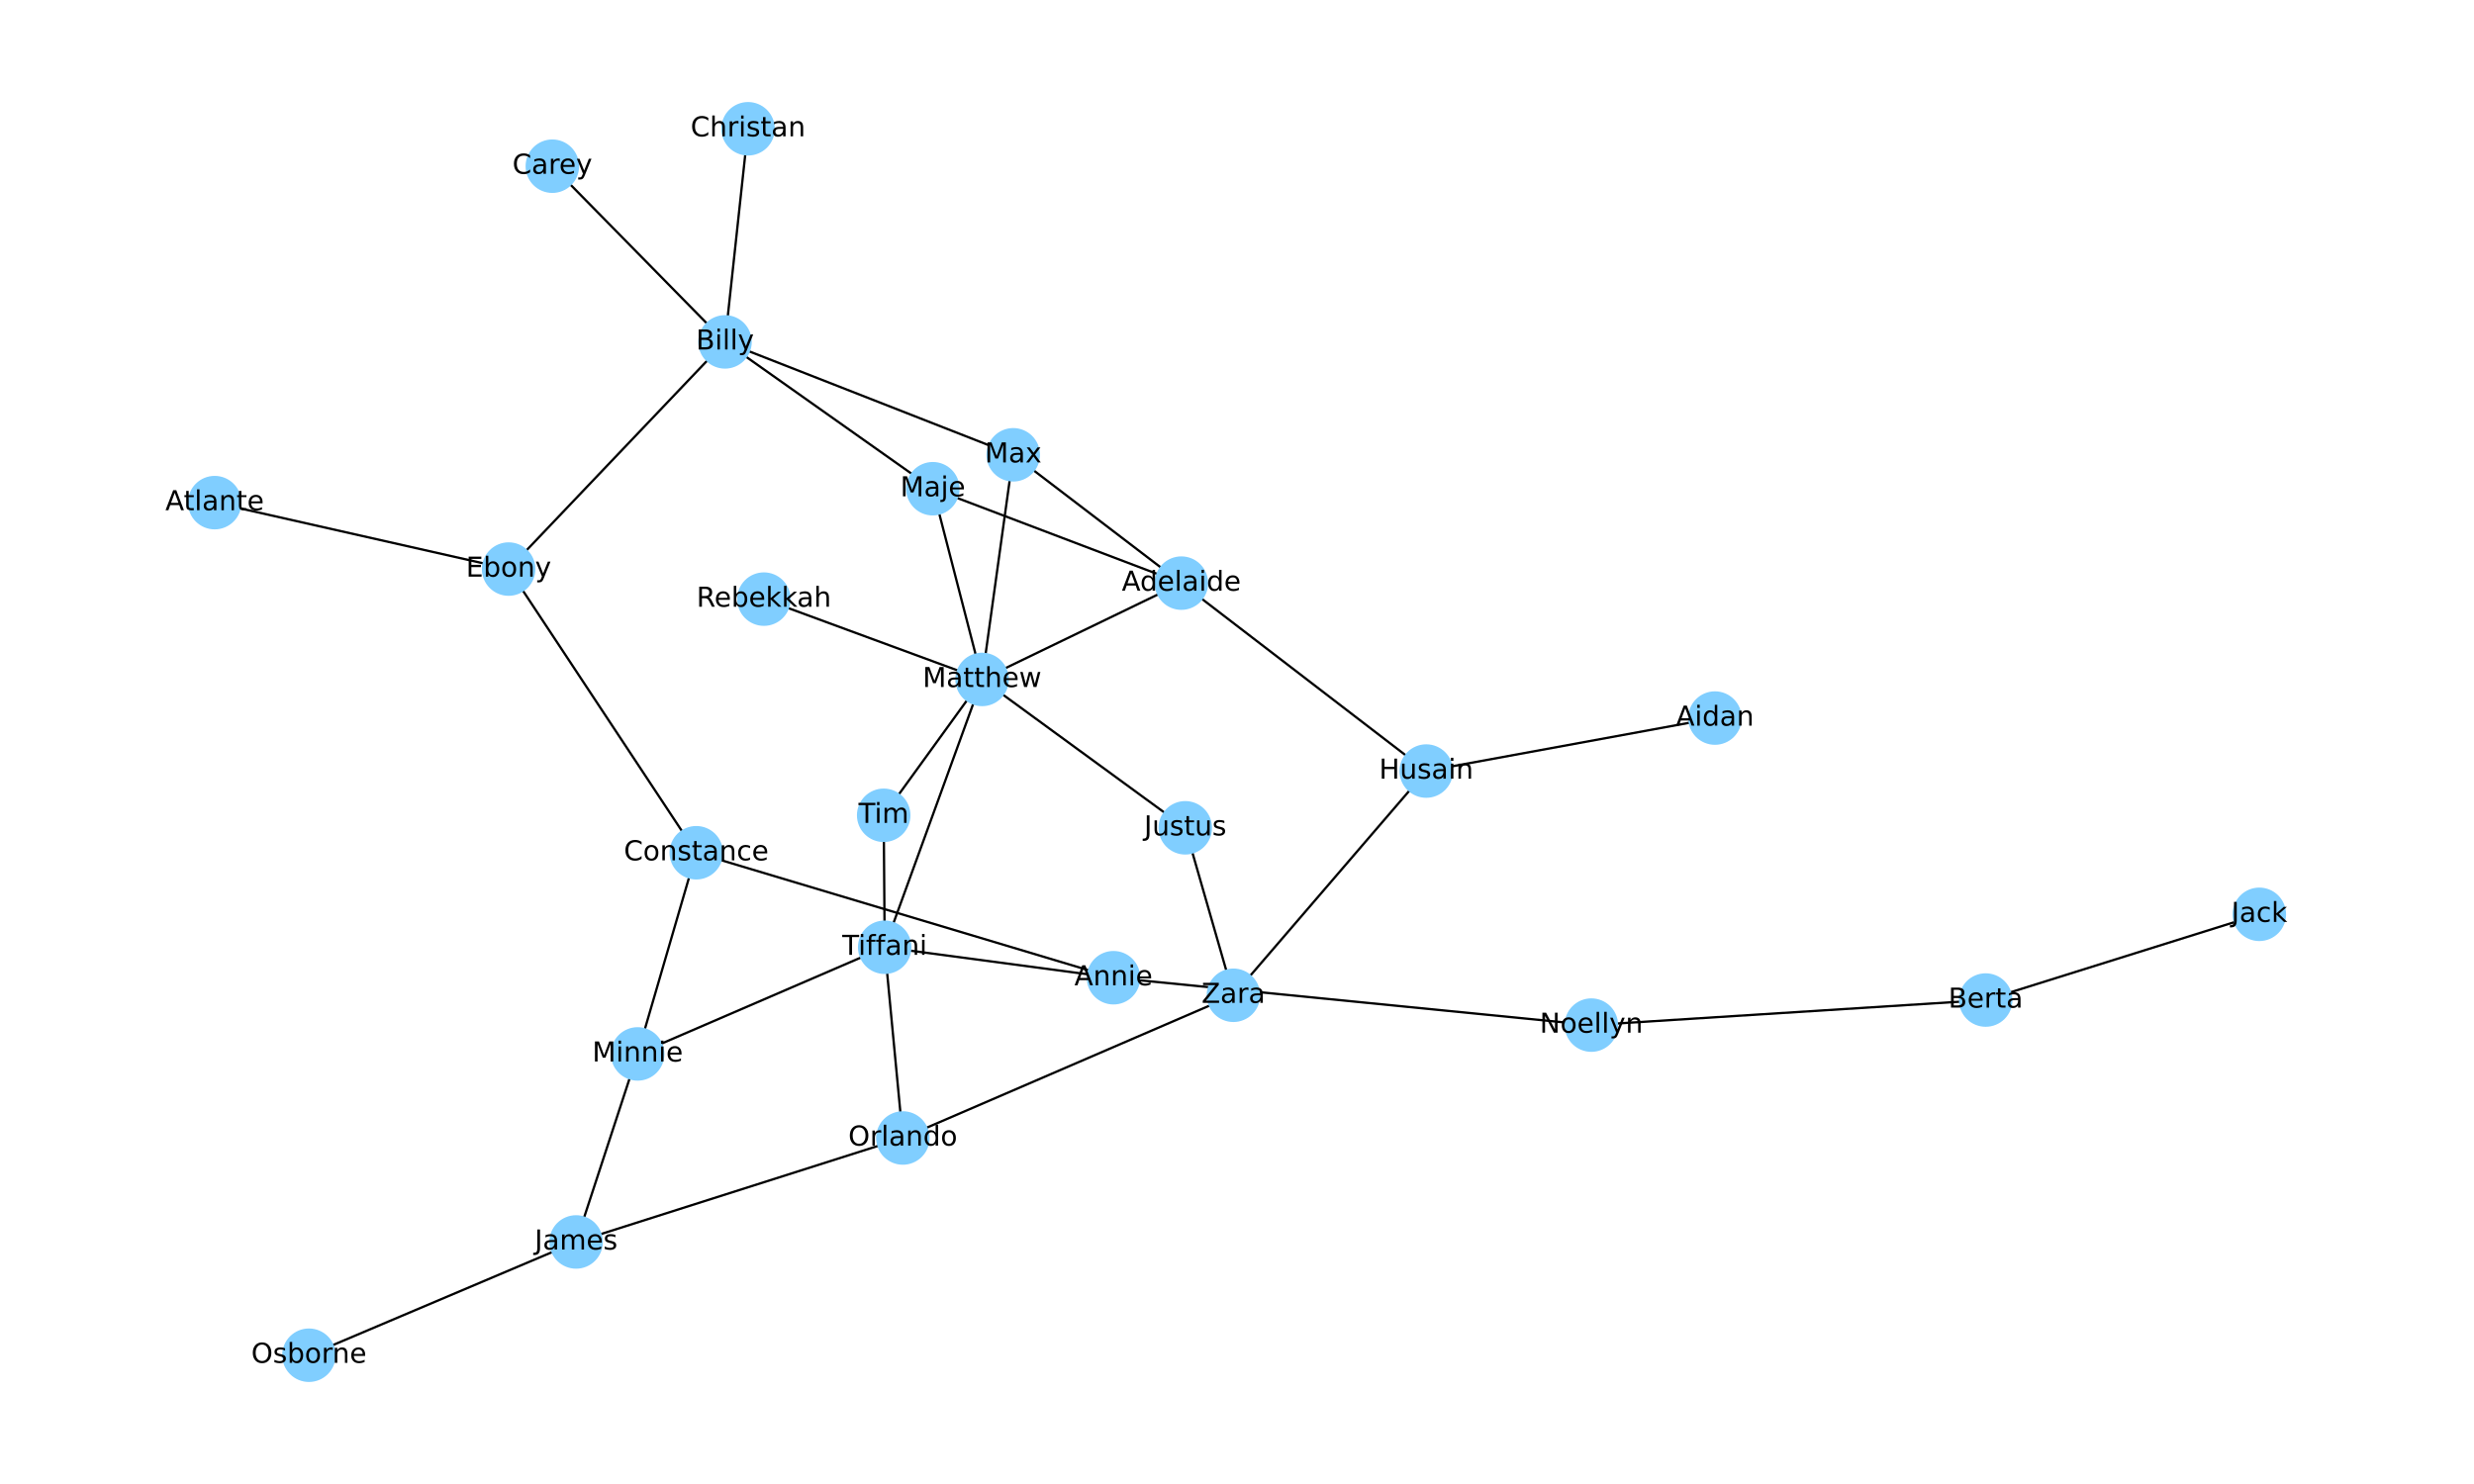
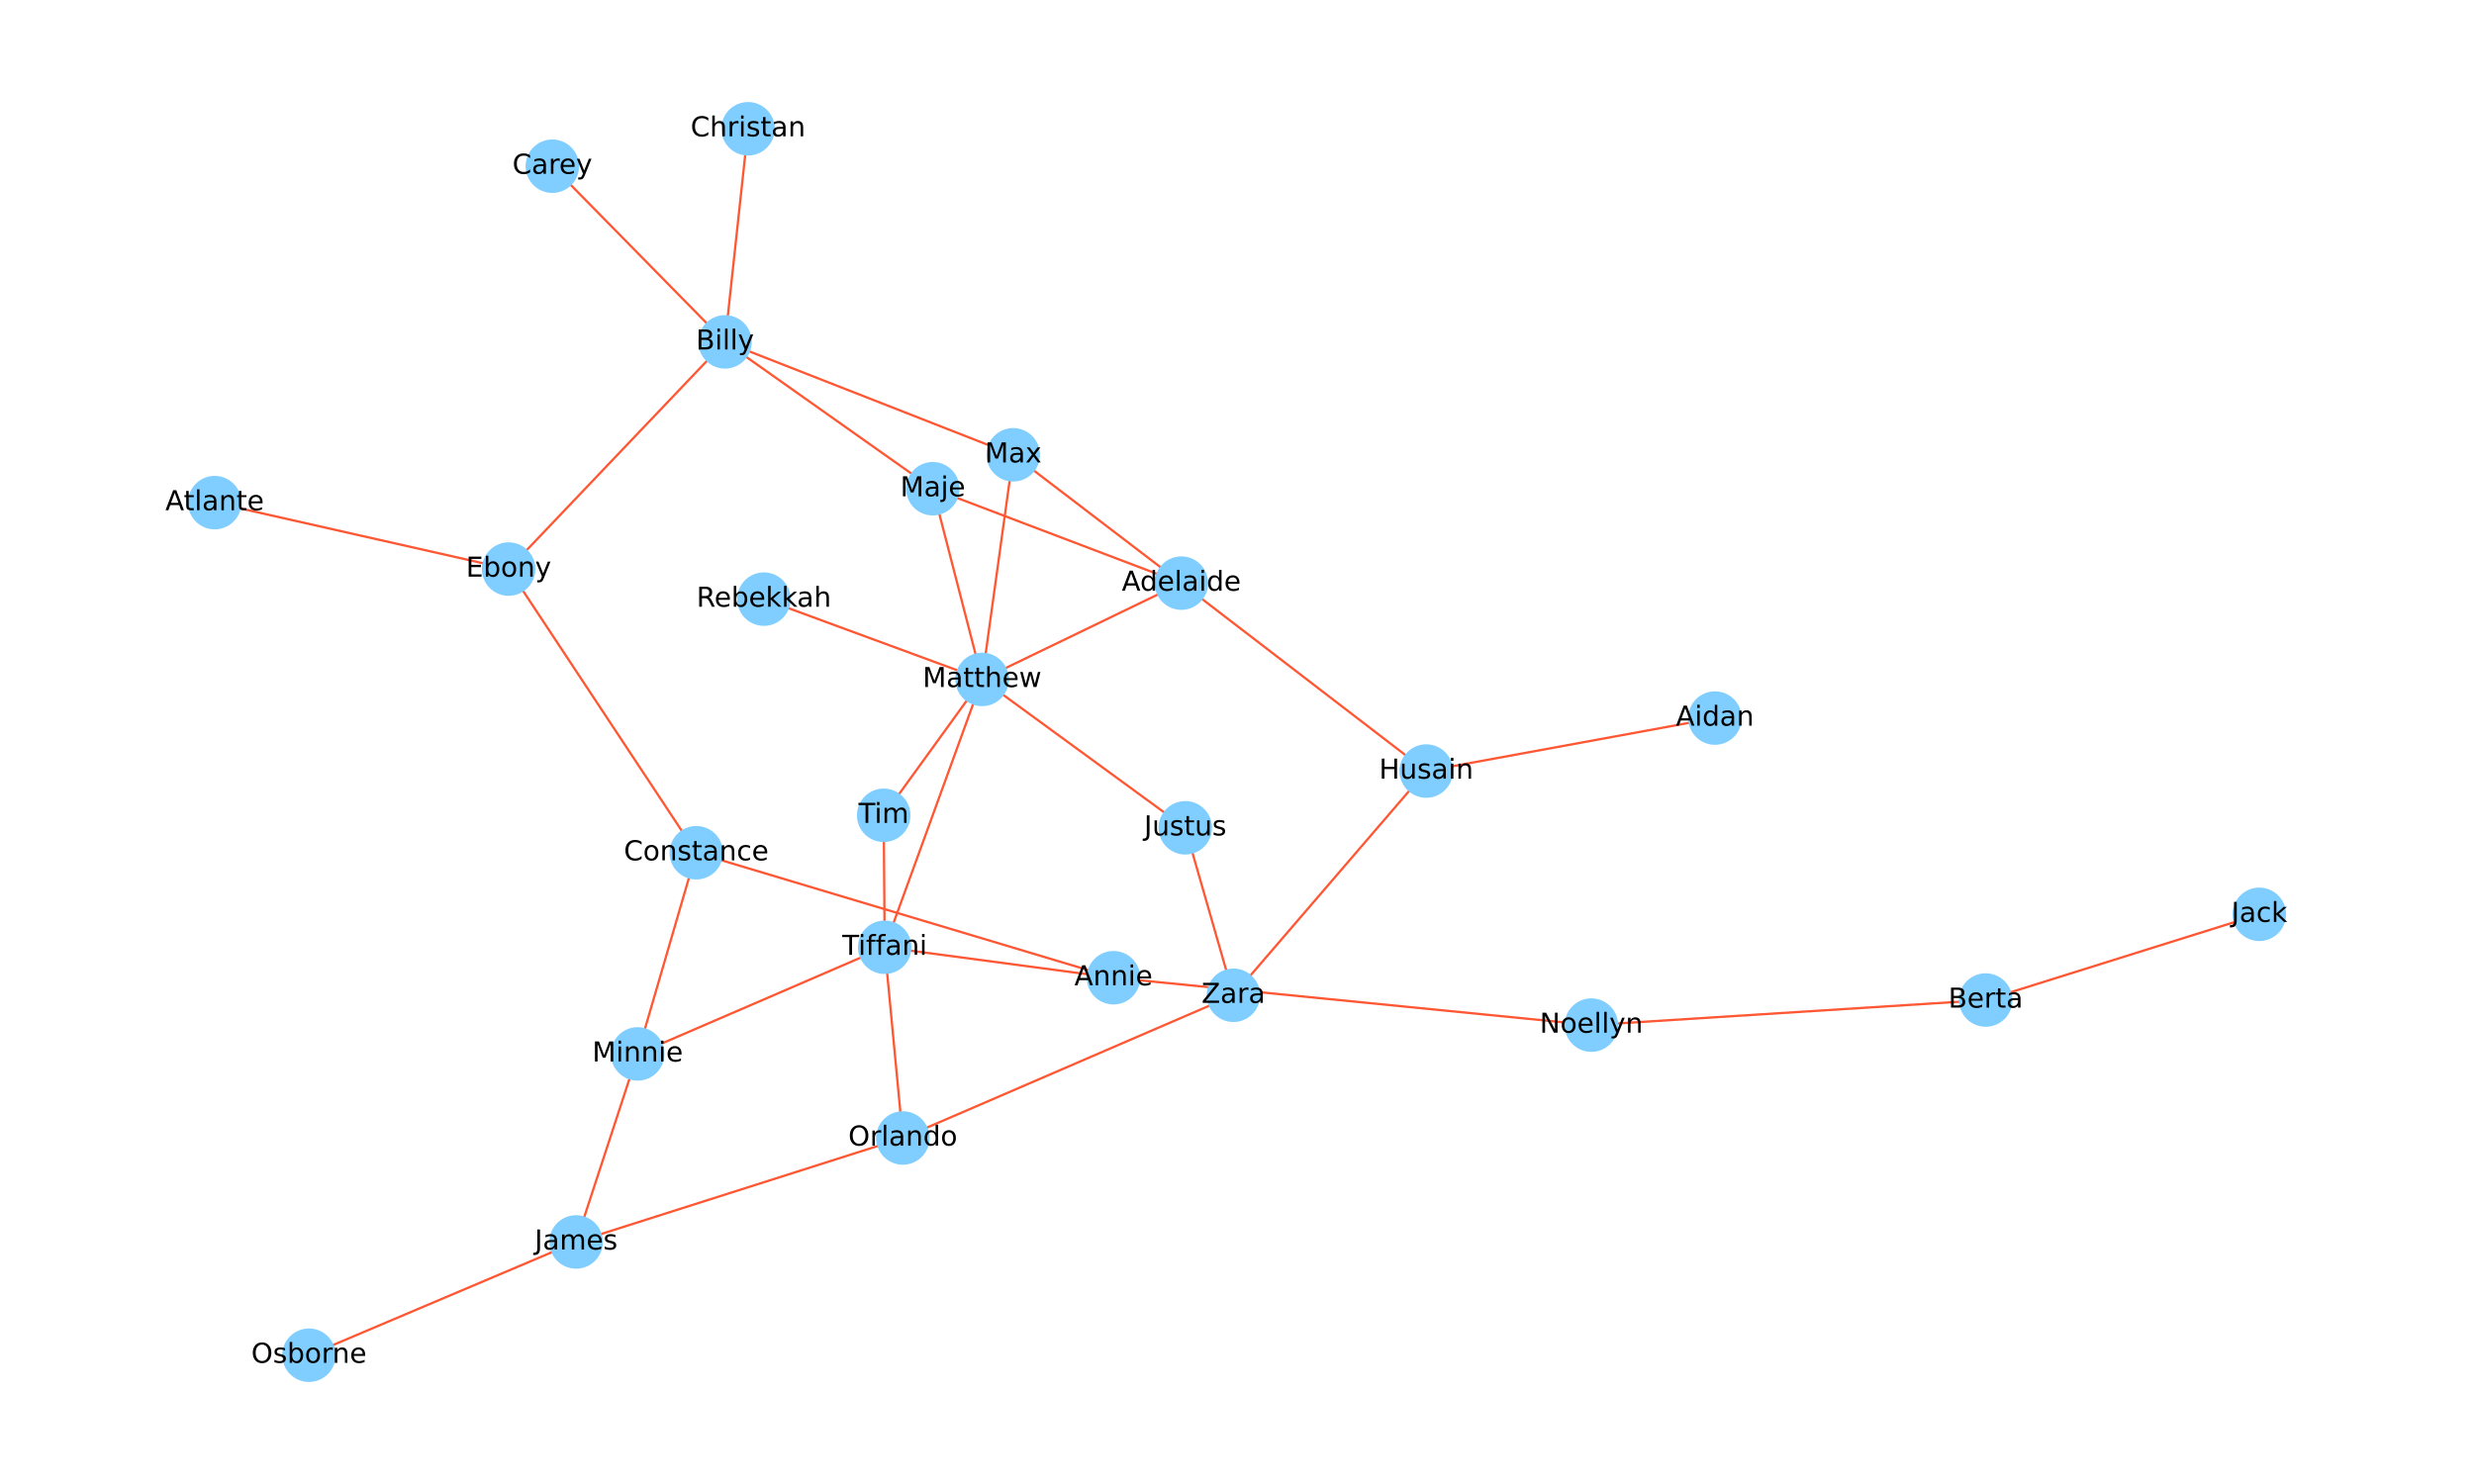
<svg xmlns="http://www.w3.org/2000/svg" xmlns:xlink="http://www.w3.org/1999/xlink" width="1080pt" height="648pt" viewBox="0 0 1080 648" version="1.1">
  <defs>
    <style type="text/css">*{stroke-linejoin: round; stroke-linecap: butt}</style>
  </defs>
  <g id="figure_1">
    <g id="patch_1">
      <path d="M 0 648  L 1080 648  L 1080 0  L 0 0  z " style="fill: #ffffff" />
    </g>
    <g id="axes_1">
      <g id="LineCollection_1">
-         <path d="M 486.083 426.929  L 694.684 447.622  " clip-path="url(#p9f06859d6e)" style="fill: none; stroke: #000000" />
-         <path d="M 486.083 426.929  L 386.208 413.627  " clip-path="url(#p9f06859d6e)" style="fill: none; stroke: #000000" />
-         <path d="M 486.083 426.929  L 303.95 372.358  " clip-path="url(#p9f06859d6e)" style="fill: none; stroke: #000000" />
-         <path d="M 428.717 296.679  L 517.425 361.47  " clip-path="url(#p9f06859d6e)" style="fill: none; stroke: #000000" />
-         <path d="M 428.717 296.679  L 442.314 198.592  " clip-path="url(#p9f06859d6e)" style="fill: none; stroke: #000000" />
-         <path d="M 428.717 296.679  L 386.208 413.627  " clip-path="url(#p9f06859d6e)" style="fill: none; stroke: #000000" />
-         <path d="M 428.717 296.679  L 385.767 356.003  " clip-path="url(#p9f06859d6e)" style="fill: none; stroke: #000000" />
-         <path d="M 428.717 296.679  L 515.709 254.625  " clip-path="url(#p9f06859d6e)" style="fill: none; stroke: #000000" />
-         <path d="M 428.717 296.679  L 333.473 261.611  " clip-path="url(#p9f06859d6e)" style="fill: none; stroke: #000000" />
-         <path d="M 428.717 296.679  L 407.21 213.405  " clip-path="url(#p9f06859d6e)" style="fill: none; stroke: #000000" />
-         <path d="M 694.684 447.622  L 866.827 436.675  " clip-path="url(#p9f06859d6e)" style="fill: none; stroke: #000000" />
-         <path d="M 442.314 198.592  L 515.709 254.625  " clip-path="url(#p9f06859d6e)" style="fill: none; stroke: #000000" />
-         <path d="M 442.314 198.592  L 316.496 149.287  " clip-path="url(#p9f06859d6e)" style="fill: none; stroke: #000000" />
-         <path d="M 538.432 434.598  L 517.425 361.47  " clip-path="url(#p9f06859d6e)" style="fill: none; stroke: #000000" />
-         <path d="M 538.432 434.598  L 622.61 336.688  " clip-path="url(#p9f06859d6e)" style="fill: none; stroke: #000000" />
-         <path d="M 538.432 434.598  L 394.123 496.914  " clip-path="url(#p9f06859d6e)" style="fill: none; stroke: #000000" />
-         <path d="M 386.208 413.627  L 385.767 356.003  " clip-path="url(#p9f06859d6e)" style="fill: none; stroke: #000000" />
-         <path d="M 386.208 413.627  L 394.123 496.914  " clip-path="url(#p9f06859d6e)" style="fill: none; stroke: #000000" />
-         <path d="M 386.208 413.627  L 278.348 460.201  " clip-path="url(#p9f06859d6e)" style="fill: none; stroke: #000000" />
-         <path d="M 93.719 219.477  L 222.039 248.49  " clip-path="url(#p9f06859d6e)" style="fill: none; stroke: #000000" />
-         <path d="M 134.866 591.769  L 251.492 542.306  " clip-path="url(#p9f06859d6e)" style="fill: none; stroke: #000000" />
-         <path d="M 326.55 56.231  L 316.496 149.287  " clip-path="url(#p9f06859d6e)" style="fill: none; stroke: #000000" />
-         <path d="M 515.709 254.625  L 407.21 213.405  " clip-path="url(#p9f06859d6e)" style="fill: none; stroke: #000000" />
-         <path d="M 515.709 254.625  L 622.61 336.688  " clip-path="url(#p9f06859d6e)" style="fill: none; stroke: #000000" />
-         <path d="M 278.348 460.201  L 303.95 372.358  " clip-path="url(#p9f06859d6e)" style="fill: none; stroke: #000000" />
-         <path d="M 278.348 460.201  L 251.492 542.306  " clip-path="url(#p9f06859d6e)" style="fill: none; stroke: #000000" />
-         <path d="M 394.123 496.914  L 251.492 542.306  " clip-path="url(#p9f06859d6e)" style="fill: none; stroke: #000000" />
-         <path d="M 316.496 149.287  L 407.21 213.405  " clip-path="url(#p9f06859d6e)" style="fill: none; stroke: #000000" />
-         <path d="M 316.496 149.287  L 241.12 72.573  " clip-path="url(#p9f06859d6e)" style="fill: none; stroke: #000000" />
-         <path d="M 316.496 149.287  L 222.039 248.49  " clip-path="url(#p9f06859d6e)" style="fill: none; stroke: #000000" />
-         <path d="M 748.643 313.551  L 622.61 336.688  " clip-path="url(#p9f06859d6e)" style="fill: none; stroke: #000000" />
-         <path d="M 866.827 436.675  L 986.281 399.246  " clip-path="url(#p9f06859d6e)" style="fill: none; stroke: #000000" />
-         <path d="M 222.039 248.49  L 303.95 372.358  " clip-path="url(#p9f06859d6e)" style="fill: none; stroke: #000000" />
+         <path d="M 486.083 426.929  L 694.684 447.622  " clip-path="url(#p411c00deea)" style="fill: none; stroke: #ff5733" />
+         <path d="M 486.083 426.929  L 386.208 413.627  " clip-path="url(#p411c00deea)" style="fill: none; stroke: #ff5733" />
+         <path d="M 486.083 426.929  L 303.95 372.358  " clip-path="url(#p411c00deea)" style="fill: none; stroke: #ff5733" />
+         <path d="M 428.717 296.679  L 517.425 361.47  " clip-path="url(#p411c00deea)" style="fill: none; stroke: #ff5733" />
+         <path d="M 428.717 296.679  L 442.314 198.592  " clip-path="url(#p411c00deea)" style="fill: none; stroke: #ff5733" />
+         <path d="M 428.717 296.679  L 386.208 413.627  " clip-path="url(#p411c00deea)" style="fill: none; stroke: #ff5733" />
+         <path d="M 428.717 296.679  L 385.767 356.003  " clip-path="url(#p411c00deea)" style="fill: none; stroke: #ff5733" />
+         <path d="M 428.717 296.679  L 515.709 254.625  " clip-path="url(#p411c00deea)" style="fill: none; stroke: #ff5733" />
+         <path d="M 428.717 296.679  L 333.473 261.611  " clip-path="url(#p411c00deea)" style="fill: none; stroke: #ff5733" />
+         <path d="M 428.717 296.679  L 407.21 213.405  " clip-path="url(#p411c00deea)" style="fill: none; stroke: #ff5733" />
+         <path d="M 694.684 447.622  L 866.827 436.675  " clip-path="url(#p411c00deea)" style="fill: none; stroke: #ff5733" />
+         <path d="M 442.314 198.592  L 515.709 254.625  " clip-path="url(#p411c00deea)" style="fill: none; stroke: #ff5733" />
+         <path d="M 442.314 198.592  L 316.496 149.287  " clip-path="url(#p411c00deea)" style="fill: none; stroke: #ff5733" />
+         <path d="M 538.432 434.598  L 517.425 361.47  " clip-path="url(#p411c00deea)" style="fill: none; stroke: #ff5733" />
+         <path d="M 538.432 434.598  L 622.61 336.688  " clip-path="url(#p411c00deea)" style="fill: none; stroke: #ff5733" />
+         <path d="M 538.432 434.598  L 394.123 496.914  " clip-path="url(#p411c00deea)" style="fill: none; stroke: #ff5733" />
+         <path d="M 386.208 413.627  L 385.767 356.003  " clip-path="url(#p411c00deea)" style="fill: none; stroke: #ff5733" />
+         <path d="M 386.208 413.627  L 394.123 496.914  " clip-path="url(#p411c00deea)" style="fill: none; stroke: #ff5733" />
+         <path d="M 386.208 413.627  L 278.348 460.201  " clip-path="url(#p411c00deea)" style="fill: none; stroke: #ff5733" />
+         <path d="M 93.719 219.477  L 222.039 248.49  " clip-path="url(#p411c00deea)" style="fill: none; stroke: #ff5733" />
+         <path d="M 134.866 591.769  L 251.492 542.306  " clip-path="url(#p411c00deea)" style="fill: none; stroke: #ff5733" />
+         <path d="M 326.55 56.231  L 316.496 149.287  " clip-path="url(#p411c00deea)" style="fill: none; stroke: #ff5733" />
+         <path d="M 515.709 254.625  L 407.21 213.405  " clip-path="url(#p411c00deea)" style="fill: none; stroke: #ff5733" />
+         <path d="M 515.709 254.625  L 622.61 336.688  " clip-path="url(#p411c00deea)" style="fill: none; stroke: #ff5733" />
+         <path d="M 278.348 460.201  L 303.95 372.358  " clip-path="url(#p411c00deea)" style="fill: none; stroke: #ff5733" />
+         <path d="M 278.348 460.201  L 251.492 542.306  " clip-path="url(#p411c00deea)" style="fill: none; stroke: #ff5733" />
+         <path d="M 394.123 496.914  L 251.492 542.306  " clip-path="url(#p411c00deea)" style="fill: none; stroke: #ff5733" />
+         <path d="M 316.496 149.287  L 407.21 213.405  " clip-path="url(#p411c00deea)" style="fill: none; stroke: #ff5733" />
+         <path d="M 316.496 149.287  L 241.12 72.573  " clip-path="url(#p411c00deea)" style="fill: none; stroke: #ff5733" />
+         <path d="M 316.496 149.287  L 222.039 248.49  " clip-path="url(#p411c00deea)" style="fill: none; stroke: #ff5733" />
+         <path d="M 748.643 313.551  L 622.61 336.688  " clip-path="url(#p411c00deea)" style="fill: none; stroke: #ff5733" />
+         <path d="M 866.827 436.675  L 986.281 399.246  " clip-path="url(#p411c00deea)" style="fill: none; stroke: #ff5733" />
+         <path d="M 222.039 248.49  L 303.95 372.358  " clip-path="url(#p411c00deea)" style="fill: none; stroke: #ff5733" />
      </g>
      <g id="PathCollection_1">
        <defs>
-           <path id="m61be6c8028" d="M 0 11.18  C 2.965 11.18 5.809 10.002 7.906 7.906  C 10.002 5.809 11.18 2.965 11.18 0  C 11.18 -2.965 10.002 -5.809 7.906 -7.906  C 5.809 -10.002 2.965 -11.18 0 -11.18  C -2.965 -11.18 -5.809 -10.002 -7.906 -7.906  C -10.002 -5.809 -11.18 -2.965 -11.18 0  C -11.18 2.965 -10.002 5.809 -7.906 7.906  C -5.809 10.002 -2.965 11.18 0 11.18  z " style="stroke: #80ceff" />
+           <path id="ma050899203" d="M 0 11.18  C 2.965 11.18 5.809 10.002 7.906 7.906  C 10.002 5.809 11.18 2.965 11.18 0  C 11.18 -2.965 10.002 -5.809 7.906 -7.906  C 5.809 -10.002 2.965 -11.18 0 -11.18  C -2.965 -11.18 -5.809 -10.002 -7.906 -7.906  C -10.002 -5.809 -11.18 -2.965 -11.18 0  C -11.18 2.965 -10.002 5.809 -7.906 7.906  C -5.809 10.002 -2.965 11.18 0 11.18  z " style="stroke: #80ceff" />
        </defs>
-         <g clip-path="url(#p9f06859d6e)">
-           <use xlink:href="#m61be6c8028" x="486.083" y="426.929" style="fill: #80ceff; stroke: #80ceff" />
-           <use xlink:href="#m61be6c8028" x="428.717" y="296.679" style="fill: #80ceff; stroke: #80ceff" />
-           <use xlink:href="#m61be6c8028" x="694.684" y="447.622" style="fill: #80ceff; stroke: #80ceff" />
-           <use xlink:href="#m61be6c8028" x="442.314" y="198.592" style="fill: #80ceff; stroke: #80ceff" />
-           <use xlink:href="#m61be6c8028" x="538.432" y="434.598" style="fill: #80ceff; stroke: #80ceff" />
-           <use xlink:href="#m61be6c8028" x="386.208" y="413.627" style="fill: #80ceff; stroke: #80ceff" />
-           <use xlink:href="#m61be6c8028" x="93.719" y="219.477" style="fill: #80ceff; stroke: #80ceff" />
-           <use xlink:href="#m61be6c8028" x="134.866" y="591.769" style="fill: #80ceff; stroke: #80ceff" />
-           <use xlink:href="#m61be6c8028" x="326.55" y="56.231" style="fill: #80ceff; stroke: #80ceff" />
-           <use xlink:href="#m61be6c8028" x="385.767" y="356.003" style="fill: #80ceff; stroke: #80ceff" />
-           <use xlink:href="#m61be6c8028" x="517.425" y="361.47" style="fill: #80ceff; stroke: #80ceff" />
-           <use xlink:href="#m61be6c8028" x="515.709" y="254.625" style="fill: #80ceff; stroke: #80ceff" />
-           <use xlink:href="#m61be6c8028" x="278.348" y="460.201" style="fill: #80ceff; stroke: #80ceff" />
-           <use xlink:href="#m61be6c8028" x="333.473" y="261.611" style="fill: #80ceff; stroke: #80ceff" />
-           <use xlink:href="#m61be6c8028" x="394.123" y="496.914" style="fill: #80ceff; stroke: #80ceff" />
-           <use xlink:href="#m61be6c8028" x="316.496" y="149.287" style="fill: #80ceff; stroke: #80ceff" />
-           <use xlink:href="#m61be6c8028" x="748.643" y="313.551" style="fill: #80ceff; stroke: #80ceff" />
-           <use xlink:href="#m61be6c8028" x="251.492" y="542.306" style="fill: #80ceff; stroke: #80ceff" />
-           <use xlink:href="#m61be6c8028" x="866.827" y="436.675" style="fill: #80ceff; stroke: #80ceff" />
-           <use xlink:href="#m61be6c8028" x="407.21" y="213.405" style="fill: #80ceff; stroke: #80ceff" />
-           <use xlink:href="#m61be6c8028" x="622.61" y="336.688" style="fill: #80ceff; stroke: #80ceff" />
-           <use xlink:href="#m61be6c8028" x="241.12" y="72.573" style="fill: #80ceff; stroke: #80ceff" />
-           <use xlink:href="#m61be6c8028" x="986.281" y="399.246" style="fill: #80ceff; stroke: #80ceff" />
-           <use xlink:href="#m61be6c8028" x="222.039" y="248.49" style="fill: #80ceff; stroke: #80ceff" />
-           <use xlink:href="#m61be6c8028" x="303.95" y="372.358" style="fill: #80ceff; stroke: #80ceff" />
+         <g clip-path="url(#p411c00deea)">
+           <use xlink:href="#ma050899203" x="486.083" y="426.929" style="fill: #80ceff; stroke: #80ceff" />
+           <use xlink:href="#ma050899203" x="428.717" y="296.679" style="fill: #80ceff; stroke: #80ceff" />
+           <use xlink:href="#ma050899203" x="694.684" y="447.622" style="fill: #80ceff; stroke: #80ceff" />
+           <use xlink:href="#ma050899203" x="442.314" y="198.592" style="fill: #80ceff; stroke: #80ceff" />
+           <use xlink:href="#ma050899203" x="538.432" y="434.598" style="fill: #80ceff; stroke: #80ceff" />
+           <use xlink:href="#ma050899203" x="386.208" y="413.627" style="fill: #80ceff; stroke: #80ceff" />
+           <use xlink:href="#ma050899203" x="93.719" y="219.477" style="fill: #80ceff; stroke: #80ceff" />
+           <use xlink:href="#ma050899203" x="134.866" y="591.769" style="fill: #80ceff; stroke: #80ceff" />
+           <use xlink:href="#ma050899203" x="326.55" y="56.231" style="fill: #80ceff; stroke: #80ceff" />
+           <use xlink:href="#ma050899203" x="385.767" y="356.003" style="fill: #80ceff; stroke: #80ceff" />
+           <use xlink:href="#ma050899203" x="517.425" y="361.47" style="fill: #80ceff; stroke: #80ceff" />
+           <use xlink:href="#ma050899203" x="515.709" y="254.625" style="fill: #80ceff; stroke: #80ceff" />
+           <use xlink:href="#ma050899203" x="278.348" y="460.201" style="fill: #80ceff; stroke: #80ceff" />
+           <use xlink:href="#ma050899203" x="333.473" y="261.611" style="fill: #80ceff; stroke: #80ceff" />
+           <use xlink:href="#ma050899203" x="394.123" y="496.914" style="fill: #80ceff; stroke: #80ceff" />
+           <use xlink:href="#ma050899203" x="316.496" y="149.287" style="fill: #80ceff; stroke: #80ceff" />
+           <use xlink:href="#ma050899203" x="748.643" y="313.551" style="fill: #80ceff; stroke: #80ceff" />
+           <use xlink:href="#ma050899203" x="251.492" y="542.306" style="fill: #80ceff; stroke: #80ceff" />
+           <use xlink:href="#ma050899203" x="866.827" y="436.675" style="fill: #80ceff; stroke: #80ceff" />
+           <use xlink:href="#ma050899203" x="407.21" y="213.405" style="fill: #80ceff; stroke: #80ceff" />
+           <use xlink:href="#ma050899203" x="622.61" y="336.688" style="fill: #80ceff; stroke: #80ceff" />
+           <use xlink:href="#ma050899203" x="241.12" y="72.573" style="fill: #80ceff; stroke: #80ceff" />
+           <use xlink:href="#ma050899203" x="986.281" y="399.246" style="fill: #80ceff; stroke: #80ceff" />
+           <use xlink:href="#ma050899203" x="222.039" y="248.49" style="fill: #80ceff; stroke: #80ceff" />
+           <use xlink:href="#ma050899203" x="303.95" y="372.358" style="fill: #80ceff; stroke: #80ceff" />
        </g>
      </g>
      <g id="text_1">
-         <g clip-path="url(#p9f06859d6e)">
+         <g clip-path="url(#p411c00deea)">
          <g transform="translate(469.0151 430.2398) scale(0.12 -0.12)">
            <defs>
              <path id="DejaVuSans-41" d="M 2188 4044  L 1331 1722  L 3047 1722  L 2188 4044  z M 1831 4666  L 2547 4666  L 4325 0  L 3669 0  L 3244 1197  L 1141 1197  L 716 0  L 50 0  L 1831 4666  z " transform="scale(0.015625)" />
              <path id="DejaVuSans-6e" d="M 3513 2113  L 3513 0  L 2938 0  L 2938 2094  Q 2938 2591 2744 2837  Q 2550 3084 2163 3084  Q 1697 3084 1428 2787  Q 1159 2491 1159 1978  L 1159 0  L 581 0  L 581 3500  L 1159 3500  L 1159 2956  Q 1366 3272 1645 3428  Q 1925 3584 2291 3584  Q 2894 3584 3203 3211  Q 3513 2838 3513 2113  z " transform="scale(0.015625)" />
              <path id="DejaVuSans-69" d="M 603 3500  L 1178 3500  L 1178 0  L 603 0  L 603 3500  z M 603 4863  L 1178 4863  L 1178 4134  L 603 4134  L 603 4863  z " transform="scale(0.015625)" />
              <path id="DejaVuSans-65" d="M 3597 1894  L 3597 1613  L 953 1613  Q 991 1019 1311 708  Q 1631 397 2203 397  Q 2534 397 2845 478  Q 3156 559 3463 722  L 3463 178  Q 3153 47 2828 -22  Q 2503 -91 2169 -91  Q 1331 -91 842 396  Q 353 884 353 1716  Q 353 2575 817 3079  Q 1281 3584 2069 3584  Q 2775 3584 3186 3129  Q 3597 2675 3597 1894  z M 3022 2063  Q 3016 2534 2758 2815  Q 2500 3097 2075 3097  Q 1594 3097 1305 2825  Q 1016 2553 972 2059  L 3022 2063  z " transform="scale(0.015625)" />
            </defs>
            <use xlink:href="#DejaVuSans-41" />
            <use xlink:href="#DejaVuSans-6e" x="68.408" />
            <use xlink:href="#DejaVuSans-6e" x="131.787" />
            <use xlink:href="#DejaVuSans-69" x="195.166" />
            <use xlink:href="#DejaVuSans-65" x="222.949" />
          </g>
        </g>
      </g>
      <g id="text_2">
-         <g clip-path="url(#p9f06859d6e)">
+         <g clip-path="url(#p411c00deea)">
          <g transform="translate(402.7574 299.9898) scale(0.12 -0.12)">
            <defs>
              <path id="DejaVuSans-4d" d="M 628 4666  L 1569 4666  L 2759 1491  L 3956 4666  L 4897 4666  L 4897 0  L 4281 0  L 4281 4097  L 3078 897  L 2444 897  L 1241 4097  L 1241 0  L 628 0  L 628 4666  z " transform="scale(0.015625)" />
              <path id="DejaVuSans-61" d="M 2194 1759  Q 1497 1759 1228 1600  Q 959 1441 959 1056  Q 959 750 1161 570  Q 1363 391 1709 391  Q 2188 391 2477 730  Q 2766 1069 2766 1631  L 2766 1759  L 2194 1759  z M 3341 1997  L 3341 0  L 2766 0  L 2766 531  Q 2569 213 2275 61  Q 1981 -91 1556 -91  Q 1019 -91 701 211  Q 384 513 384 1019  Q 384 1609 779 1909  Q 1175 2209 1959 2209  L 2766 2209  L 2766 2266  Q 2766 2663 2505 2880  Q 2244 3097 1772 3097  Q 1472 3097 1187 3025  Q 903 2953 641 2809  L 641 3341  Q 956 3463 1253 3523  Q 1550 3584 1831 3584  Q 2591 3584 2966 3190  Q 3341 2797 3341 1997  z " transform="scale(0.015625)" />
              <path id="DejaVuSans-74" d="M 1172 4494  L 1172 3500  L 2356 3500  L 2356 3053  L 1172 3053  L 1172 1153  Q 1172 725 1289 603  Q 1406 481 1766 481  L 2356 481  L 2356 0  L 1766 0  Q 1100 0 847 248  Q 594 497 594 1153  L 594 3053  L 172 3053  L 172 3500  L 594 3500  L 594 4494  L 1172 4494  z " transform="scale(0.015625)" />
              <path id="DejaVuSans-68" d="M 3513 2113  L 3513 0  L 2938 0  L 2938 2094  Q 2938 2591 2744 2837  Q 2550 3084 2163 3084  Q 1697 3084 1428 2787  Q 1159 2491 1159 1978  L 1159 0  L 581 0  L 581 4863  L 1159 4863  L 1159 2956  Q 1366 3272 1645 3428  Q 1925 3584 2291 3584  Q 2894 3584 3203 3211  Q 3513 2838 3513 2113  z " transform="scale(0.015625)" />
              <path id="DejaVuSans-77" d="M 269 3500  L 844 3500  L 1563 769  L 2278 3500  L 2956 3500  L 3675 769  L 4391 3500  L 4966 3500  L 4050 0  L 3372 0  L 2619 2869  L 1863 0  L 1184 0  L 269 3500  z " transform="scale(0.015625)" />
            </defs>
            <use xlink:href="#DejaVuSans-4d" />
            <use xlink:href="#DejaVuSans-61" x="86.279" />
            <use xlink:href="#DejaVuSans-74" x="147.559" />
            <use xlink:href="#DejaVuSans-74" x="186.768" />
            <use xlink:href="#DejaVuSans-68" x="225.977" />
            <use xlink:href="#DejaVuSans-65" x="289.355" />
            <use xlink:href="#DejaVuSans-77" x="350.879" />
          </g>
        </g>
      </g>
      <g id="text_3">
-         <g clip-path="url(#p9f06859d6e)">
+         <g clip-path="url(#p411c00deea)">
          <g transform="translate(672.1445 450.9332) scale(0.12 -0.12)">
            <defs>
              <path id="DejaVuSans-4e" d="M 628 4666  L 1478 4666  L 3547 763  L 3547 4666  L 4159 4666  L 4159 0  L 3309 0  L 1241 3903  L 1241 0  L 628 0  L 628 4666  z " transform="scale(0.015625)" />
              <path id="DejaVuSans-6f" d="M 1959 3097  Q 1497 3097 1228 2736  Q 959 2375 959 1747  Q 959 1119 1226 758  Q 1494 397 1959 397  Q 2419 397 2687 759  Q 2956 1122 2956 1747  Q 2956 2369 2687 2733  Q 2419 3097 1959 3097  z M 1959 3584  Q 2709 3584 3137 3096  Q 3566 2609 3566 1747  Q 3566 888 3137 398  Q 2709 -91 1959 -91  Q 1206 -91 779 398  Q 353 888 353 1747  Q 353 2609 779 3096  Q 1206 3584 1959 3584  z " transform="scale(0.015625)" />
              <path id="DejaVuSans-6c" d="M 603 4863  L 1178 4863  L 1178 0  L 603 0  L 603 4863  z " transform="scale(0.015625)" />
              <path id="DejaVuSans-79" d="M 2059 -325  Q 1816 -950 1584 -1140  Q 1353 -1331 966 -1331  L 506 -1331  L 506 -850  L 844 -850  Q 1081 -850 1212 -737  Q 1344 -625 1503 -206  L 1606 56  L 191 3500  L 800 3500  L 1894 763  L 2988 3500  L 3597 3500  L 2059 -325  z " transform="scale(0.015625)" />
            </defs>
            <use xlink:href="#DejaVuSans-4e" />
            <use xlink:href="#DejaVuSans-6f" x="74.805" />
            <use xlink:href="#DejaVuSans-65" x="135.986" />
            <use xlink:href="#DejaVuSans-6c" x="197.51" />
            <use xlink:href="#DejaVuSans-6c" x="225.293" />
            <use xlink:href="#DejaVuSans-79" x="253.076" />
            <use xlink:href="#DejaVuSans-6e" x="312.256" />
          </g>
        </g>
      </g>
      <g id="text_4">
-         <g clip-path="url(#p9f06859d6e)">
+         <g clip-path="url(#p411c00deea)">
          <g transform="translate(429.9093 201.903) scale(0.12 -0.12)">
            <defs>
              <path id="DejaVuSans-78" d="M 3513 3500  L 2247 1797  L 3578 0  L 2900 0  L 1881 1375  L 863 0  L 184 0  L 1544 1831  L 300 3500  L 978 3500  L 1906 2253  L 2834 3500  L 3513 3500  z " transform="scale(0.015625)" />
            </defs>
            <use xlink:href="#DejaVuSans-4d" />
            <use xlink:href="#DejaVuSans-61" x="86.279" />
            <use xlink:href="#DejaVuSans-78" x="147.559" />
          </g>
        </g>
      </g>
      <g id="text_5">
-         <g clip-path="url(#p9f06859d6e)">
+         <g clip-path="url(#p411c00deea)">
          <g transform="translate(524.5019 437.9096) scale(0.12 -0.12)">
            <defs>
              <path id="DejaVuSans-5a" d="M 359 4666  L 4025 4666  L 4025 4184  L 1075 531  L 4097 531  L 4097 0  L 288 0  L 288 481  L 3238 4134  L 359 4134  L 359 4666  z " transform="scale(0.015625)" />
              <path id="DejaVuSans-72" d="M 2631 2963  Q 2534 3019 2420 3045  Q 2306 3072 2169 3072  Q 1681 3072 1420 2755  Q 1159 2438 1159 1844  L 1159 0  L 581 0  L 581 3500  L 1159 3500  L 1159 2956  Q 1341 3275 1631 3429  Q 1922 3584 2338 3584  Q 2397 3584 2469 3576  Q 2541 3569 2628 3553  L 2631 2963  z " transform="scale(0.015625)" />
            </defs>
            <use xlink:href="#DejaVuSans-5a" />
            <use xlink:href="#DejaVuSans-61" x="68.506" />
            <use xlink:href="#DejaVuSans-72" x="129.785" />
            <use xlink:href="#DejaVuSans-61" x="170.898" />
          </g>
        </g>
      </g>
      <g id="text_6">
-         <g clip-path="url(#p9f06859d6e)">
+         <g clip-path="url(#p411c00deea)">
          <g transform="translate(367.693 416.9384) scale(0.12 -0.12)">
            <defs>
              <path id="DejaVuSans-54" d="M -19 4666  L 3928 4666  L 3928 4134  L 2272 4134  L 2272 0  L 1638 0  L 1638 4134  L -19 4134  L -19 4666  z " transform="scale(0.015625)" />
              <path id="DejaVuSans-66" d="M 2375 4863  L 2375 4384  L 1825 4384  Q 1516 4384 1395 4259  Q 1275 4134 1275 3809  L 1275 3500  L 2222 3500  L 2222 3053  L 1275 3053  L 1275 0  L 697 0  L 697 3053  L 147 3053  L 147 3500  L 697 3500  L 697 3744  Q 697 4328 969 4595  Q 1241 4863 1831 4863  L 2375 4863  z " transform="scale(0.015625)" />
            </defs>
            <use xlink:href="#DejaVuSans-54" />
            <use xlink:href="#DejaVuSans-69" x="57.959" />
            <use xlink:href="#DejaVuSans-66" x="85.742" />
            <use xlink:href="#DejaVuSans-66" x="120.947" />
            <use xlink:href="#DejaVuSans-61" x="156.152" />
            <use xlink:href="#DejaVuSans-6e" x="217.432" />
            <use xlink:href="#DejaVuSans-69" x="280.811" />
          </g>
        </g>
      </g>
      <g id="text_7">
-         <g clip-path="url(#p9f06859d6e)">
+         <g clip-path="url(#p411c00deea)">
          <g transform="translate(72.17713 222.7886) scale(0.12 -0.12)">
            <use xlink:href="#DejaVuSans-41" />
            <use xlink:href="#DejaVuSans-74" x="66.658" />
            <use xlink:href="#DejaVuSans-6c" x="105.867" />
            <use xlink:href="#DejaVuSans-61" x="133.65" />
            <use xlink:href="#DejaVuSans-6e" x="194.93" />
            <use xlink:href="#DejaVuSans-74" x="258.309" />
            <use xlink:href="#DejaVuSans-65" x="297.518" />
          </g>
        </g>
      </g>
      <g id="text_8">
-         <g clip-path="url(#p9f06859d6e)">
+         <g clip-path="url(#p411c00deea)">
          <g transform="translate(109.6806 595.0798) scale(0.12 -0.12)">
            <defs>
              <path id="DejaVuSans-4f" d="M 2522 4238  Q 1834 4238 1429 3725  Q 1025 3213 1025 2328  Q 1025 1447 1429 934  Q 1834 422 2522 422  Q 3209 422 3611 934  Q 4013 1447 4013 2328  Q 4013 3213 3611 3725  Q 3209 4238 2522 4238  z M 2522 4750  Q 3503 4750 4090 4092  Q 4678 3434 4678 2328  Q 4678 1225 4090 567  Q 3503 -91 2522 -91  Q 1538 -91 948 565  Q 359 1222 359 2328  Q 359 3434 948 4092  Q 1538 4750 2522 4750  z " transform="scale(0.015625)" />
              <path id="DejaVuSans-73" d="M 2834 3397  L 2834 2853  Q 2591 2978 2328 3040  Q 2066 3103 1784 3103  Q 1356 3103 1142 2972  Q 928 2841 928 2578  Q 928 2378 1081 2264  Q 1234 2150 1697 2047  L 1894 2003  Q 2506 1872 2764 1633  Q 3022 1394 3022 966  Q 3022 478 2636 193  Q 2250 -91 1575 -91  Q 1294 -91 989 -36  Q 684 19 347 128  L 347 722  Q 666 556 975 473  Q 1284 391 1588 391  Q 1994 391 2212 530  Q 2431 669 2431 922  Q 2431 1156 2273 1281  Q 2116 1406 1581 1522  L 1381 1569  Q 847 1681 609 1914  Q 372 2147 372 2553  Q 372 3047 722 3315  Q 1072 3584 1716 3584  Q 2034 3584 2315 3537  Q 2597 3491 2834 3397  z " transform="scale(0.015625)" />
              <path id="DejaVuSans-62" d="M 3116 1747  Q 3116 2381 2855 2742  Q 2594 3103 2138 3103  Q 1681 3103 1420 2742  Q 1159 2381 1159 1747  Q 1159 1113 1420 752  Q 1681 391 2138 391  Q 2594 391 2855 752  Q 3116 1113 3116 1747  z M 1159 2969  Q 1341 3281 1617 3432  Q 1894 3584 2278 3584  Q 2916 3584 3314 3078  Q 3713 2572 3713 1747  Q 3713 922 3314 415  Q 2916 -91 2278 -91  Q 1894 -91 1617 61  Q 1341 213 1159 525  L 1159 0  L 581 0  L 581 4863  L 1159 4863  L 1159 2969  z " transform="scale(0.015625)" />
            </defs>
            <use xlink:href="#DejaVuSans-4f" />
            <use xlink:href="#DejaVuSans-73" x="78.711" />
            <use xlink:href="#DejaVuSans-62" x="130.811" />
            <use xlink:href="#DejaVuSans-6f" x="194.287" />
            <use xlink:href="#DejaVuSans-72" x="255.469" />
            <use xlink:href="#DejaVuSans-6e" x="294.832" />
            <use xlink:href="#DejaVuSans-65" x="358.211" />
          </g>
        </g>
      </g>
      <g id="text_9">
-         <g clip-path="url(#p9f06859d6e)">
+         <g clip-path="url(#p411c00deea)">
          <g transform="translate(301.4671 59.54266) scale(0.12 -0.12)">
            <defs>
              <path id="DejaVuSans-43" d="M 4122 4306  L 4122 3641  Q 3803 3938 3442 4084  Q 3081 4231 2675 4231  Q 1875 4231 1450 3742  Q 1025 3253 1025 2328  Q 1025 1406 1450 917  Q 1875 428 2675 428  Q 3081 428 3442 575  Q 3803 722 4122 1019  L 4122 359  Q 3791 134 3420 21  Q 3050 -91 2638 -91  Q 1578 -91 968 557  Q 359 1206 359 2328  Q 359 3453 968 4101  Q 1578 4750 2638 4750  Q 3056 4750 3426 4639  Q 3797 4528 4122 4306  z " transform="scale(0.015625)" />
            </defs>
            <use xlink:href="#DejaVuSans-43" />
            <use xlink:href="#DejaVuSans-68" x="69.824" />
            <use xlink:href="#DejaVuSans-72" x="133.203" />
            <use xlink:href="#DejaVuSans-69" x="174.316" />
            <use xlink:href="#DejaVuSans-73" x="202.1" />
            <use xlink:href="#DejaVuSans-74" x="254.199" />
            <use xlink:href="#DejaVuSans-61" x="293.408" />
            <use xlink:href="#DejaVuSans-6e" x="354.688" />
          </g>
        </g>
      </g>
      <g id="text_10">
-         <g clip-path="url(#p9f06859d6e)">
+         <g clip-path="url(#p411c00deea)">
          <g transform="translate(374.7783 359.3138) scale(0.12 -0.12)">
            <defs>
              <path id="DejaVuSans-6d" d="M 3328 2828  Q 3544 3216 3844 3400  Q 4144 3584 4550 3584  Q 5097 3584 5394 3201  Q 5691 2819 5691 2113  L 5691 0  L 5113 0  L 5113 2094  Q 5113 2597 4934 2840  Q 4756 3084 4391 3084  Q 3944 3084 3684 2787  Q 3425 2491 3425 1978  L 3425 0  L 2847 0  L 2847 2094  Q 2847 2600 2669 2842  Q 2491 3084 2119 3084  Q 1678 3084 1418 2786  Q 1159 2488 1159 1978  L 1159 0  L 581 0  L 581 3500  L 1159 3500  L 1159 2956  Q 1356 3278 1631 3431  Q 1906 3584 2284 3584  Q 2666 3584 2933 3390  Q 3200 3197 3328 2828  z " transform="scale(0.015625)" />
            </defs>
            <use xlink:href="#DejaVuSans-54" />
            <use xlink:href="#DejaVuSans-69" x="57.959" />
            <use xlink:href="#DejaVuSans-6d" x="85.742" />
          </g>
        </g>
      </g>
      <g id="text_11">
-         <g clip-path="url(#p9f06859d6e)">
+         <g clip-path="url(#p411c00deea)">
          <g transform="translate(499.4465 364.781) scale(0.12 -0.12)">
            <defs>
              <path id="DejaVuSans-4a" d="M 628 4666  L 1259 4666  L 1259 325  Q 1259 -519 939 -900  Q 619 -1281 -91 -1281  L -331 -1281  L -331 -750  L -134 -750  Q 284 -750 456 -515  Q 628 -281 628 325  L 628 4666  z " transform="scale(0.015625)" />
              <path id="DejaVuSans-75" d="M 544 1381  L 544 3500  L 1119 3500  L 1119 1403  Q 1119 906 1312 657  Q 1506 409 1894 409  Q 2359 409 2629 706  Q 2900 1003 2900 1516  L 2900 3500  L 3475 3500  L 3475 0  L 2900 0  L 2900 538  Q 2691 219 2414 64  Q 2138 -91 1772 -91  Q 1169 -91 856 284  Q 544 659 544 1381  z M 1991 3584  L 1991 3584  z " transform="scale(0.015625)" />
            </defs>
            <use xlink:href="#DejaVuSans-4a" />
            <use xlink:href="#DejaVuSans-75" x="29.492" />
            <use xlink:href="#DejaVuSans-73" x="92.871" />
            <use xlink:href="#DejaVuSans-74" x="144.971" />
            <use xlink:href="#DejaVuSans-75" x="184.18" />
            <use xlink:href="#DejaVuSans-73" x="247.559" />
          </g>
        </g>
      </g>
      <g id="text_12">
-         <g clip-path="url(#p9f06859d6e)">
+         <g clip-path="url(#p411c00deea)">
          <g transform="translate(489.6974 257.9363) scale(0.12 -0.12)">
            <defs>
              <path id="DejaVuSans-64" d="M 2906 2969  L 2906 4863  L 3481 4863  L 3481 0  L 2906 0  L 2906 525  Q 2725 213 2448 61  Q 2172 -91 1784 -91  Q 1150 -91 751 415  Q 353 922 353 1747  Q 353 2572 751 3078  Q 1150 3584 1784 3584  Q 2172 3584 2448 3432  Q 2725 3281 2906 2969  z M 947 1747  Q 947 1113 1208 752  Q 1469 391 1925 391  Q 2381 391 2643 752  Q 2906 1113 2906 1747  Q 2906 2381 2643 2742  Q 2381 3103 1925 3103  Q 1469 3103 1208 2742  Q 947 2381 947 1747  z " transform="scale(0.015625)" />
            </defs>
            <use xlink:href="#DejaVuSans-41" />
            <use xlink:href="#DejaVuSans-64" x="66.658" />
            <use xlink:href="#DejaVuSans-65" x="130.135" />
            <use xlink:href="#DejaVuSans-6c" x="191.658" />
            <use xlink:href="#DejaVuSans-61" x="219.441" />
            <use xlink:href="#DejaVuSans-69" x="280.721" />
            <use xlink:href="#DejaVuSans-64" x="308.504" />
            <use xlink:href="#DejaVuSans-65" x="371.98" />
          </g>
        </g>
      </g>
      <g id="text_13">
-         <g clip-path="url(#p9f06859d6e)">
+         <g clip-path="url(#p411c00deea)">
          <g transform="translate(258.541 463.5122) scale(0.12 -0.12)">
            <use xlink:href="#DejaVuSans-4d" />
            <use xlink:href="#DejaVuSans-69" x="86.279" />
            <use xlink:href="#DejaVuSans-6e" x="114.062" />
            <use xlink:href="#DejaVuSans-6e" x="177.441" />
            <use xlink:href="#DejaVuSans-69" x="240.82" />
            <use xlink:href="#DejaVuSans-65" x="268.604" />
          </g>
        </g>
      </g>
      <g id="text_14">
-         <g clip-path="url(#p9f06859d6e)">
+         <g clip-path="url(#p411c00deea)">
          <g transform="translate(304.0576 264.9221) scale(0.12 -0.12)">
            <defs>
              <path id="DejaVuSans-52" d="M 2841 2188  Q 3044 2119 3236 1894  Q 3428 1669 3622 1275  L 4263 0  L 3584 0  L 2988 1197  Q 2756 1666 2539 1819  Q 2322 1972 1947 1972  L 1259 1972  L 1259 0  L 628 0  L 628 4666  L 2053 4666  Q 2853 4666 3247 4331  Q 3641 3997 3641 3322  Q 3641 2881 3436 2590  Q 3231 2300 2841 2188  z M 1259 4147  L 1259 2491  L 2053 2491  Q 2509 2491 2742 2702  Q 2975 2913 2975 3322  Q 2975 3731 2742 3939  Q 2509 4147 2053 4147  L 1259 4147  z " transform="scale(0.015625)" />
              <path id="DejaVuSans-6b" d="M 581 4863  L 1159 4863  L 1159 1991  L 2875 3500  L 3609 3500  L 1753 1863  L 3688 0  L 2938 0  L 1159 1709  L 1159 0  L 581 0  L 581 4863  z " transform="scale(0.015625)" />
            </defs>
            <use xlink:href="#DejaVuSans-52" />
            <use xlink:href="#DejaVuSans-65" x="64.982" />
            <use xlink:href="#DejaVuSans-62" x="126.506" />
            <use xlink:href="#DejaVuSans-65" x="189.982" />
            <use xlink:href="#DejaVuSans-6b" x="251.506" />
            <use xlink:href="#DejaVuSans-6b" x="309.416" />
            <use xlink:href="#DejaVuSans-61" x="365.576" />
            <use xlink:href="#DejaVuSans-68" x="426.855" />
          </g>
        </g>
      </g>
      <g id="text_15">
-         <g clip-path="url(#p9f06859d6e)">
+         <g clip-path="url(#p411c00deea)">
          <g transform="translate(370.3065 500.225) scale(0.12 -0.12)">
            <use xlink:href="#DejaVuSans-4f" />
            <use xlink:href="#DejaVuSans-72" x="78.711" />
            <use xlink:href="#DejaVuSans-6c" x="119.824" />
            <use xlink:href="#DejaVuSans-61" x="147.607" />
            <use xlink:href="#DejaVuSans-6e" x="208.887" />
            <use xlink:href="#DejaVuSans-64" x="272.266" />
            <use xlink:href="#DejaVuSans-6f" x="335.742" />
          </g>
        </g>
      </g>
      <g id="text_16">
-         <g clip-path="url(#p9f06859d6e)">
+         <g clip-path="url(#p411c00deea)">
          <g transform="translate(303.8277 152.5981) scale(0.12 -0.12)">
            <defs>
              <path id="DejaVuSans-42" d="M 1259 2228  L 1259 519  L 2272 519  Q 2781 519 3026 730  Q 3272 941 3272 1375  Q 3272 1813 3026 2020  Q 2781 2228 2272 2228  L 1259 2228  z M 1259 4147  L 1259 2741  L 2194 2741  Q 2656 2741 2882 2914  Q 3109 3088 3109 3444  Q 3109 3797 2882 3972  Q 2656 4147 2194 4147  L 1259 4147  z M 628 4666  L 2241 4666  Q 2963 4666 3353 4366  Q 3744 4066 3744 3513  Q 3744 3084 3544 2831  Q 3344 2578 2956 2516  Q 3422 2416 3680 2098  Q 3938 1781 3938 1306  Q 3938 681 3513 340  Q 3088 0 2303 0  L 628 0  L 628 4666  z " transform="scale(0.015625)" />
            </defs>
            <use xlink:href="#DejaVuSans-42" />
            <use xlink:href="#DejaVuSans-69" x="68.604" />
            <use xlink:href="#DejaVuSans-6c" x="96.387" />
            <use xlink:href="#DejaVuSans-6c" x="124.17" />
            <use xlink:href="#DejaVuSans-79" x="151.953" />
          </g>
        </g>
      </g>
      <g id="text_17">
-         <g clip-path="url(#p9f06859d6e)">
+         <g clip-path="url(#p411c00deea)">
          <g transform="translate(731.5833 316.8619) scale(0.12 -0.12)">
            <use xlink:href="#DejaVuSans-41" />
            <use xlink:href="#DejaVuSans-69" x="68.408" />
            <use xlink:href="#DejaVuSans-64" x="96.191" />
            <use xlink:href="#DejaVuSans-61" x="159.668" />
            <use xlink:href="#DejaVuSans-6e" x="220.947" />
          </g>
        </g>
      </g>
      <g id="text_18">
-         <g clip-path="url(#p9f06859d6e)">
+         <g clip-path="url(#p411c00deea)">
          <g transform="translate(233.3832 545.6169) scale(0.12 -0.12)">
            <use xlink:href="#DejaVuSans-4a" />
            <use xlink:href="#DejaVuSans-61" x="29.492" />
            <use xlink:href="#DejaVuSans-6d" x="90.771" />
            <use xlink:href="#DejaVuSans-65" x="188.184" />
            <use xlink:href="#DejaVuSans-73" x="249.707" />
          </g>
        </g>
      </g>
      <g id="text_19">
-         <g clip-path="url(#p9f06859d6e)">
+         <g clip-path="url(#p411c00deea)">
          <g transform="translate(850.5228 439.9862) scale(0.12 -0.12)">
            <use xlink:href="#DejaVuSans-42" />
            <use xlink:href="#DejaVuSans-65" x="68.604" />
            <use xlink:href="#DejaVuSans-72" x="130.127" />
            <use xlink:href="#DejaVuSans-74" x="171.24" />
            <use xlink:href="#DejaVuSans-61" x="210.449" />
          </g>
        </g>
      </g>
      <g id="text_20">
-         <g clip-path="url(#p9f06859d6e)">
+         <g clip-path="url(#p411c00deea)">
          <g transform="translate(392.9972 216.7163) scale(0.12 -0.12)">
            <defs>
              <path id="DejaVuSans-6a" d="M 603 3500  L 1178 3500  L 1178 -63  Q 1178 -731 923 -1031  Q 669 -1331 103 -1331  L -116 -1331  L -116 -844  L 38 -844  Q 366 -844 484 -692  Q 603 -541 603 -63  L 603 3500  z M 603 4863  L 1178 4863  L 1178 4134  L 603 4134  L 603 4863  z " transform="scale(0.015625)" />
            </defs>
            <use xlink:href="#DejaVuSans-4d" />
            <use xlink:href="#DejaVuSans-61" x="86.279" />
            <use xlink:href="#DejaVuSans-6a" x="147.559" />
            <use xlink:href="#DejaVuSans-65" x="175.342" />
          </g>
        </g>
      </g>
      <g id="text_21">
-         <g clip-path="url(#p9f06859d6e)">
+         <g clip-path="url(#p411c00deea)">
          <g transform="translate(602.0234 339.9992) scale(0.12 -0.12)">
            <defs>
              <path id="DejaVuSans-48" d="M 628 4666  L 1259 4666  L 1259 2753  L 3553 2753  L 3553 4666  L 4184 4666  L 4184 0  L 3553 0  L 3553 2222  L 1259 2222  L 1259 0  L 628 0  L 628 4666  z " transform="scale(0.015625)" />
            </defs>
            <use xlink:href="#DejaVuSans-48" />
            <use xlink:href="#DejaVuSans-75" x="75.195" />
            <use xlink:href="#DejaVuSans-73" x="138.574" />
            <use xlink:href="#DejaVuSans-61" x="190.674" />
            <use xlink:href="#DejaVuSans-69" x="251.953" />
            <use xlink:href="#DejaVuSans-6e" x="279.736" />
          </g>
        </g>
      </g>
      <g id="text_22">
-         <g clip-path="url(#p9f06859d6e)">
+         <g clip-path="url(#p411c00deea)">
          <g transform="translate(223.6792 75.88451) scale(0.12 -0.12)">
            <use xlink:href="#DejaVuSans-43" />
            <use xlink:href="#DejaVuSans-61" x="69.824" />
            <use xlink:href="#DejaVuSans-72" x="131.104" />
            <use xlink:href="#DejaVuSans-65" x="169.967" />
            <use xlink:href="#DejaVuSans-79" x="231.49" />
          </g>
        </g>
      </g>
      <g id="text_23">
-         <g clip-path="url(#p9f06859d6e)">
+         <g clip-path="url(#p411c00deea)">
          <g transform="translate(974.0607 402.5569) scale(0.12 -0.12)">
            <defs>
              <path id="DejaVuSans-63" d="M 3122 3366  L 3122 2828  Q 2878 2963 2633 3030  Q 2388 3097 2138 3097  Q 1578 3097 1268 2742  Q 959 2388 959 1747  Q 959 1106 1268 751  Q 1578 397 2138 397  Q 2388 397 2633 464  Q 2878 531 3122 666  L 3122 134  Q 2881 22 2623 -34  Q 2366 -91 2075 -91  Q 1284 -91 818 406  Q 353 903 353 1747  Q 353 2603 823 3093  Q 1294 3584 2113 3584  Q 2378 3584 2631 3529  Q 2884 3475 3122 3366  z " transform="scale(0.015625)" />
            </defs>
            <use xlink:href="#DejaVuSans-4a" />
            <use xlink:href="#DejaVuSans-61" x="29.492" />
            <use xlink:href="#DejaVuSans-63" x="90.771" />
            <use xlink:href="#DejaVuSans-6b" x="145.752" />
          </g>
        </g>
      </g>
      <g id="text_24">
-         <g clip-path="url(#p9f06859d6e)">
+         <g clip-path="url(#p411c00deea)">
          <g transform="translate(203.4132 251.801) scale(0.12 -0.12)">
            <defs>
              <path id="DejaVuSans-45" d="M 628 4666  L 3578 4666  L 3578 4134  L 1259 4134  L 1259 2753  L 3481 2753  L 3481 2222  L 1259 2222  L 1259 531  L 3634 531  L 3634 0  L 628 0  L 628 4666  z " transform="scale(0.015625)" />
            </defs>
            <use xlink:href="#DejaVuSans-45" />
            <use xlink:href="#DejaVuSans-62" x="63.184" />
            <use xlink:href="#DejaVuSans-6f" x="126.66" />
            <use xlink:href="#DejaVuSans-6e" x="187.842" />
            <use xlink:href="#DejaVuSans-79" x="251.221" />
          </g>
        </g>
      </g>
      <g id="text_25">
-         <g clip-path="url(#p9f06859d6e)">
+         <g clip-path="url(#p411c00deea)">
          <g transform="translate(272.3388 375.6694) scale(0.12 -0.12)">
            <use xlink:href="#DejaVuSans-43" />
            <use xlink:href="#DejaVuSans-6f" x="69.824" />
            <use xlink:href="#DejaVuSans-6e" x="131.006" />
            <use xlink:href="#DejaVuSans-73" x="194.385" />
            <use xlink:href="#DejaVuSans-74" x="246.484" />
            <use xlink:href="#DejaVuSans-61" x="285.693" />
            <use xlink:href="#DejaVuSans-6e" x="346.973" />
            <use xlink:href="#DejaVuSans-63" x="410.352" />
            <use xlink:href="#DejaVuSans-65" x="465.332" />
          </g>
        </g>
      </g>
    </g>
  </g>
  <defs>
-     <clipPath id="p9f06859d6e">
+     <clipPath id="p411c00deea">
      <rect x="0" y="0" width="1080" height="648" />
    </clipPath>
  </defs>
</svg>
